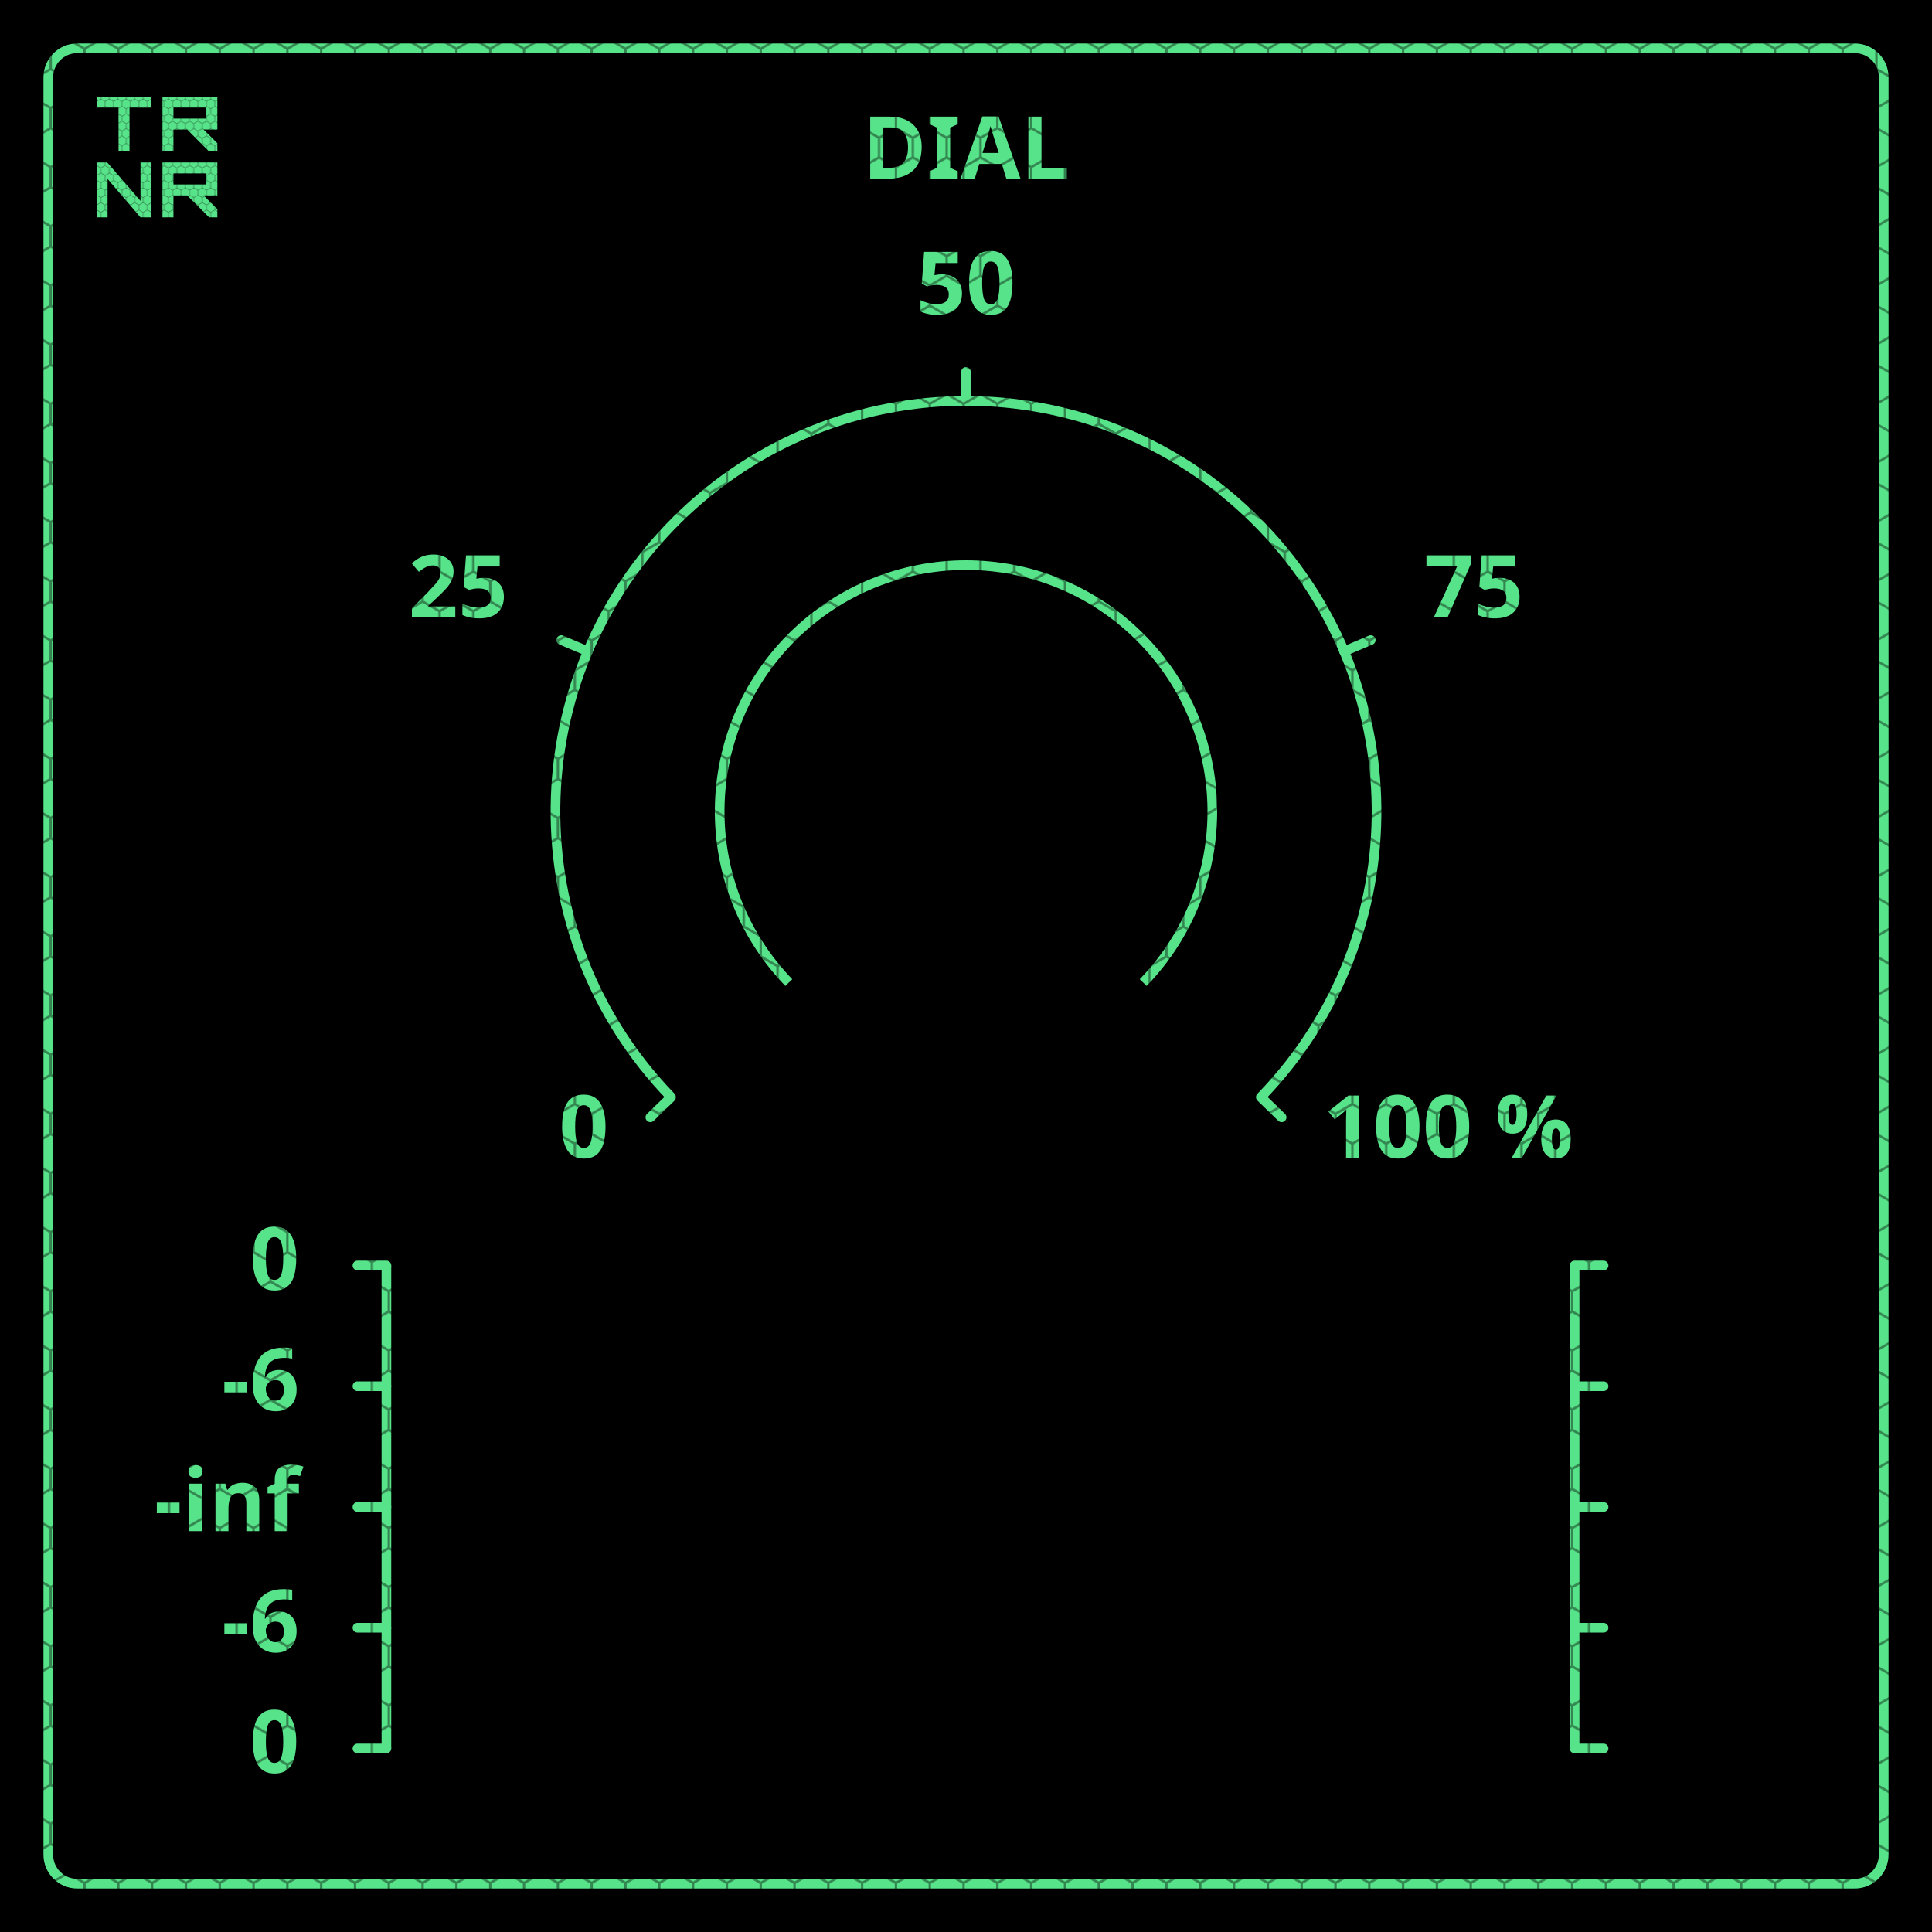
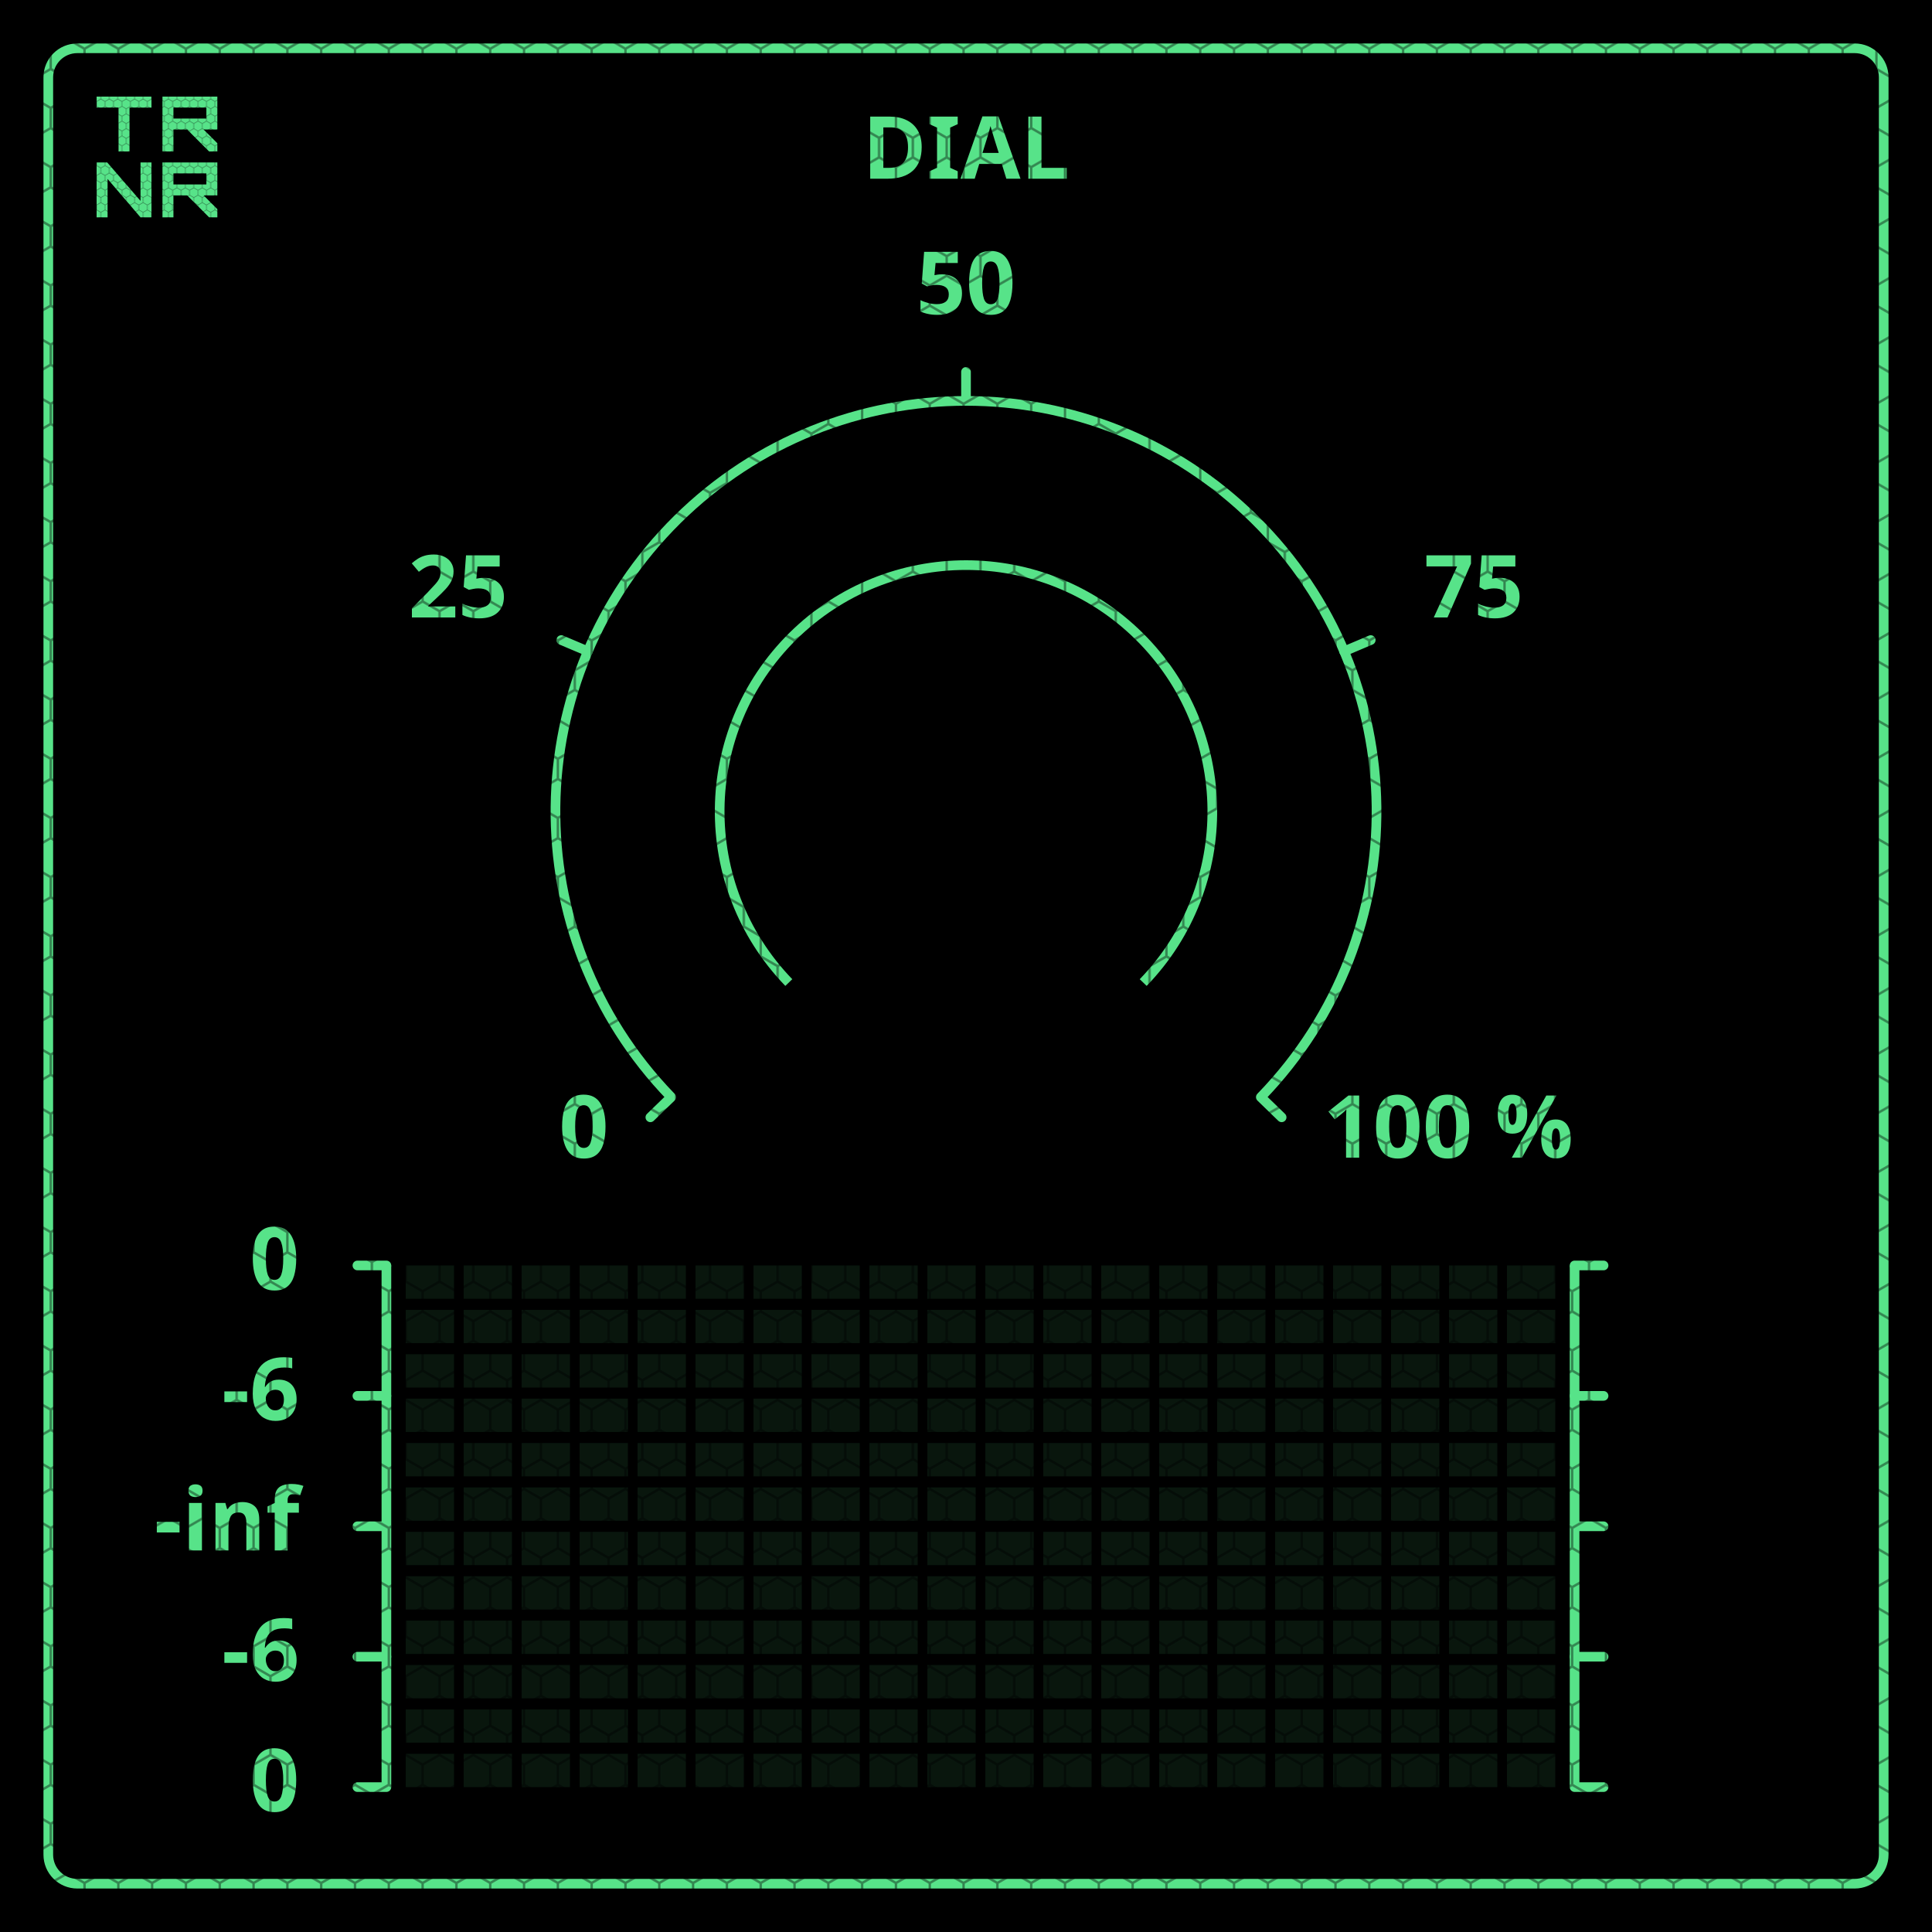
<svg xmlns="http://www.w3.org/2000/svg" version="1.1" width="400" height="400">
  <rect width="100%" height="100%" fill="#000000" />
  <defs>
    <pattern id="primary" x="0" y="0" width="7" height="12.25" patternUnits="userSpaceOnUse">
      <rect width="7" height="12.25" fill="#57e389" />
      <path transform="scale(0.25)" d="M 12.98 0 L 12.98 7.5 L 0 15 L 0 33.51 L 12.98 41 L 12.98 49 L 15 49 L 15 41 L 28 33.5 L 28 15 L 15 7.5 L 15 0 L 12.98 0 z M 13.99 9.25 L 26.99 16.75 L 26.99 31.75 L 13.99 39.25 L 1 31.75 L 1 16.75 L 13.99 9.25 z " fill="black" opacity="0.4" />
    </pattern>
    <pattern id="secondary" x="0" y="0" width="7" height="12.25" patternUnits="userSpaceOnUse">
      <rect width="7" height="12.25" fill="#ed333b" />
      <path transform="scale(0.25)" d="M 12.98 0 L 12.98 7.5 L 0 15 L 0 33.51 L 12.98 41 L 12.98 49 L 15 49 L 15 41 L 28 33.5 L 28 15 L 15 7.5 L 15 0 L 12.98 0 z M 13.99 9.25 L 26.99 16.75 L 26.99 31.75 L 13.99 39.25 L 1 31.75 L 1 16.75 L 13.99 9.25 z " fill="black" opacity="0.4" />
    </pattern>
  </defs>
  <rect x="10" y="10" width="380" height="380" fill="none" stroke="url(#primary)" stroke-width="2" rx="6" ry="6" />
  <g transform="translate(20, 20) scale(0.25, 0.25)" fill="url(#primary)">
    <path d="M 45.455,9.143 27.273,9.091 V 45.455 H 18.182 L 18.129,9.091 H -5e-7 V -2.5e-7 H 45.455 Z" />
    <path d="M 45.455,54.545 V 100 H 36.364 L 9.091,68.182 V 100 H -5e-7 V 54.545 h 8.802 L 36.364,86.364 V 54.545 Z" />
    <path d="M 100,54.545 V 81.818 H 88.636 L 100,93.182 V 100 H 93.182 L 75,81.818 H 63.636 V 100 l -9.091,-1.9e-5 V 54.545 Z m -9.091,9.091 H 63.636 v 9.091 H 90.909 Z" />
    <path d="M 100,-2.5e-7 V 27.273 H 88.636 L 100,38.636 v 6.818 H 93.182 L 75,27.273 H 63.636 v 18.182 l -9.091,-1.9e-5 V -2.5e-7 Z M 90.909,9.091 H 63.636 V 18.182 H 90.909 Z" />
  </g>
  <g>
    <text x="62" y="267" font-size="18" font-family="Jura" font-weight="bold" fill="url(#primary)" text-anchor="end">0 </text>
    <line x1="74" y1="262" x2="80" y2="262" stroke-width="2" stroke="url(#primary)" stroke-linecap="round" />
    <line x1="326" y1="262" x2="332" y2="262" stroke-width="2" stroke="url(#primary)" stroke-linecap="round" />
  </g>
  <g>
-     <text x="62" y="292" font-size="18" font-family="Jura" font-weight="bold" fill="url(#primary)" text-anchor="end">-6</text>
-     <line x1="74" y1="287" x2="80" y2="287" stroke-width="2" stroke="url(#primary)" stroke-linecap="round" />
-     <line x1="326" y1="287" x2="332" y2="287" stroke-width="2" stroke="url(#primary)" stroke-linecap="round" />
-   </g>
-   <g>
-     <text x="62" y="317" font-size="18" font-family="Jura" font-weight="bold" fill="url(#primary)" text-anchor="end">-inf</text>
-     <line x1="74" y1="312" x2="80" y2="312" stroke-width="2" stroke="url(#primary)" stroke-linecap="round" />
-     <line x1="326" y1="312" x2="332" y2="312" stroke-width="2" stroke="url(#primary)" stroke-linecap="round" />
-   </g>
-   <g>
-     <text x="62" y="342" font-size="18" font-family="Jura" font-weight="bold" fill="url(#primary)" text-anchor="end">-6</text>
-     <line x1="74" y1="337" x2="80" y2="337" stroke-width="2" stroke="url(#primary)" stroke-linecap="round" />
-     <line x1="326" y1="337" x2="332" y2="337" stroke-width="2" stroke="url(#primary)" stroke-linecap="round" />
-   </g>
-   <g>
-     <text x="62" y="367" font-size="18" font-family="Jura" font-weight="bold" fill="url(#primary)" text-anchor="end">0</text>
-     <line x1="74" y1="362" x2="80" y2="362" stroke-width="2" stroke="url(#primary)" stroke-linecap="round" />
-     <line x1="326" y1="362" x2="332" y2="362" stroke-width="2" stroke="url(#primary)" stroke-linecap="round" />
-   </g>
-   <line x1="80" y1="262" x2="80" y2="362" stroke="url(#primary)" stroke-width="2" />
-   <line x1="326" y1="262" x2="326" y2="362" stroke="url(#primary)" stroke-width="2" />
+     <text x="62" y="294" font-size="18" font-family="Jura" font-weight="bold" fill="url(#primary)" text-anchor="end">-6</text>
+     <line x1="74" y1="289" x2="80" y2="289" stroke-width="2" stroke="url(#primary)" stroke-linecap="round" />
+     <line x1="326" y1="289" x2="332" y2="289" stroke-width="2" stroke="url(#primary)" stroke-linecap="round" />
+   </g>
+   <g>
+     <text x="62" y="321" font-size="18" font-family="Jura" font-weight="bold" fill="url(#primary)" text-anchor="end">-inf</text>
+     <line x1="74" y1="316" x2="80" y2="316" stroke-width="2" stroke="url(#primary)" stroke-linecap="round" />
+     <line x1="326" y1="316" x2="332" y2="316" stroke-width="2" stroke="url(#primary)" stroke-linecap="round" />
+   </g>
+   <g>
+     <text x="62" y="348" font-size="18" font-family="Jura" font-weight="bold" fill="url(#primary)" text-anchor="end">-6</text>
+     <line x1="74" y1="343" x2="80" y2="343" stroke-width="2" stroke="url(#primary)" stroke-linecap="round" />
+     <line x1="326" y1="343" x2="332" y2="343" stroke-width="2" stroke="url(#primary)" stroke-linecap="round" />
+   </g>
+   <g>
+     <text x="62" y="375" font-size="18" font-family="Jura" font-weight="bold" fill="url(#primary)" text-anchor="end">0</text>
+     <line x1="74" y1="370" x2="80" y2="370" stroke-width="2" stroke="url(#primary)" stroke-linecap="round" />
+     <line x1="326" y1="370" x2="332" y2="370" stroke-width="2" stroke="url(#primary)" stroke-linecap="round" />
+   </g>
+   <line x1="80" y1="262" x2="80" y2="370" stroke="url(#primary)" stroke-width="2" />
+   <line x1="326" y1="262" x2="326" y2="370" stroke="url(#primary)" stroke-width="2" />
+   <polygon fill="url(#primary)" opacity="0.1" points="84,363.106 94,363.106 94,370 84,370" />
+   <polygon fill="url(#primary)" opacity="0.1" points="84,353.915 94,353.915 94,360.809 84,360.809" />
+   <polygon fill="url(#primary)" opacity="0.1" points="84,344.723 94,344.723 94,351.617 84,351.617" />
+   <polygon fill="url(#primary)" opacity="0.1" points="84,335.532 94,335.532 94,342.426 84,342.426" />
+   <polygon fill="url(#primary)" opacity="0.1" points="84,326.34 94,326.34 94,333.234 84,333.234" />
+   <polygon fill="url(#primary)" opacity="0.1" points="84,317.149 94,317.149 94,324.043 84,324.043" />
+   <polygon fill="url(#primary)" opacity="0.1" points="84,307.957 94,307.957 94,314.851 84,314.851" />
+   <polygon fill="url(#primary)" opacity="0.1" points="84,298.766 94,298.766 94,305.66 84,305.66" />
+   <polygon fill="url(#primary)" opacity="0.1" points="84,289.574 94,289.574 94,296.468 84,296.468" />
+   <polygon fill="url(#primary)" opacity="0.1" points="84,280.383 94,280.383 94,287.277 84,287.277" />
+   <polygon fill="url(#primary)" opacity="0.1" points="84,271.191 94,271.191 94,278.085 84,278.085" />
+   <polygon fill="url(#primary)" opacity="0.1" points="84,262 94,262 94,268.894 84,268.894" />
+   <polygon fill="url(#primary)" opacity="0.1" points="96,363.106 106,363.106 106,370 96,370" />
+   <polygon fill="url(#primary)" opacity="0.1" points="96,353.915 106,353.915 106,360.809 96,360.809" />
+   <polygon fill="url(#primary)" opacity="0.1" points="96,344.723 106,344.723 106,351.617 96,351.617" />
+   <polygon fill="url(#primary)" opacity="0.1" points="96,335.532 106,335.532 106,342.426 96,342.426" />
+   <polygon fill="url(#primary)" opacity="0.1" points="96,326.34 106,326.34 106,333.234 96,333.234" />
+   <polygon fill="url(#primary)" opacity="0.1" points="96,317.149 106,317.149 106,324.043 96,324.043" />
+   <polygon fill="url(#primary)" opacity="0.1" points="96,307.957 106,307.957 106,314.851 96,314.851" />
+   <polygon fill="url(#primary)" opacity="0.1" points="96,298.766 106,298.766 106,305.66 96,305.66" />
+   <polygon fill="url(#primary)" opacity="0.1" points="96,289.574 106,289.574 106,296.468 96,296.468" />
+   <polygon fill="url(#primary)" opacity="0.1" points="96,280.383 106,280.383 106,287.277 96,287.277" />
+   <polygon fill="url(#primary)" opacity="0.1" points="96,271.191 106,271.191 106,278.085 96,278.085" />
+   <polygon fill="url(#primary)" opacity="0.1" points="96,262 106,262 106,268.894 96,268.894" />
+   <polygon fill="url(#primary)" opacity="0.1" points="108,363.106 118,363.106 118,370 108,370" />
+   <polygon fill="url(#primary)" opacity="0.1" points="108,353.915 118,353.915 118,360.809 108,360.809" />
+   <polygon fill="url(#primary)" opacity="0.1" points="108,344.723 118,344.723 118,351.617 108,351.617" />
+   <polygon fill="url(#primary)" opacity="0.1" points="108,335.532 118,335.532 118,342.426 108,342.426" />
+   <polygon fill="url(#primary)" opacity="0.1" points="108,326.34 118,326.34 118,333.234 108,333.234" />
+   <polygon fill="url(#primary)" opacity="0.1" points="108,317.149 118,317.149 118,324.043 108,324.043" />
+   <polygon fill="url(#primary)" opacity="0.1" points="108,307.957 118,307.957 118,314.851 108,314.851" />
+   <polygon fill="url(#primary)" opacity="0.1" points="108,298.766 118,298.766 118,305.66 108,305.66" />
+   <polygon fill="url(#primary)" opacity="0.1" points="108,289.574 118,289.574 118,296.468 108,296.468" />
+   <polygon fill="url(#primary)" opacity="0.1" points="108,280.383 118,280.383 118,287.277 108,287.277" />
+   <polygon fill="url(#primary)" opacity="0.1" points="108,271.191 118,271.191 118,278.085 108,278.085" />
+   <polygon fill="url(#primary)" opacity="0.1" points="108,262 118,262 118,268.894 108,268.894" />
+   <polygon fill="url(#primary)" opacity="0.1" points="120,363.106 130,363.106 130,370 120,370" />
+   <polygon fill="url(#primary)" opacity="0.1" points="120,353.915 130,353.915 130,360.809 120,360.809" />
+   <polygon fill="url(#primary)" opacity="0.1" points="120,344.723 130,344.723 130,351.617 120,351.617" />
+   <polygon fill="url(#primary)" opacity="0.1" points="120,335.532 130,335.532 130,342.426 120,342.426" />
+   <polygon fill="url(#primary)" opacity="0.1" points="120,326.34 130,326.34 130,333.234 120,333.234" />
+   <polygon fill="url(#primary)" opacity="0.1" points="120,317.149 130,317.149 130,324.043 120,324.043" />
+   <polygon fill="url(#primary)" opacity="0.1" points="120,307.957 130,307.957 130,314.851 120,314.851" />
+   <polygon fill="url(#primary)" opacity="0.1" points="120,298.766 130,298.766 130,305.66 120,305.66" />
+   <polygon fill="url(#primary)" opacity="0.1" points="120,289.574 130,289.574 130,296.468 120,296.468" />
+   <polygon fill="url(#primary)" opacity="0.1" points="120,280.383 130,280.383 130,287.277 120,287.277" />
+   <polygon fill="url(#primary)" opacity="0.1" points="120,271.191 130,271.191 130,278.085 120,278.085" />
+   <polygon fill="url(#primary)" opacity="0.1" points="120,262 130,262 130,268.894 120,268.894" />
+   <polygon fill="url(#primary)" opacity="0.1" points="132,363.106 142,363.106 142,370 132,370" />
+   <polygon fill="url(#primary)" opacity="0.1" points="132,353.915 142,353.915 142,360.809 132,360.809" />
+   <polygon fill="url(#primary)" opacity="0.1" points="132,344.723 142,344.723 142,351.617 132,351.617" />
+   <polygon fill="url(#primary)" opacity="0.1" points="132,335.532 142,335.532 142,342.426 132,342.426" />
+   <polygon fill="url(#primary)" opacity="0.1" points="132,326.34 142,326.34 142,333.234 132,333.234" />
+   <polygon fill="url(#primary)" opacity="0.1" points="132,317.149 142,317.149 142,324.043 132,324.043" />
+   <polygon fill="url(#primary)" opacity="0.1" points="132,307.957 142,307.957 142,314.851 132,314.851" />
+   <polygon fill="url(#primary)" opacity="0.1" points="132,298.766 142,298.766 142,305.66 132,305.66" />
+   <polygon fill="url(#primary)" opacity="0.1" points="132,289.574 142,289.574 142,296.468 132,296.468" />
+   <polygon fill="url(#primary)" opacity="0.1" points="132,280.383 142,280.383 142,287.277 132,287.277" />
+   <polygon fill="url(#primary)" opacity="0.1" points="132,271.191 142,271.191 142,278.085 132,278.085" />
+   <polygon fill="url(#primary)" opacity="0.1" points="132,262 142,262 142,268.894 132,268.894" />
+   <polygon fill="url(#primary)" opacity="0.1" points="144,363.106 154,363.106 154,370 144,370" />
+   <polygon fill="url(#primary)" opacity="0.1" points="144,353.915 154,353.915 154,360.809 144,360.809" />
+   <polygon fill="url(#primary)" opacity="0.1" points="144,344.723 154,344.723 154,351.617 144,351.617" />
+   <polygon fill="url(#primary)" opacity="0.1" points="144,335.532 154,335.532 154,342.426 144,342.426" />
+   <polygon fill="url(#primary)" opacity="0.1" points="144,326.34 154,326.34 154,333.234 144,333.234" />
+   <polygon fill="url(#primary)" opacity="0.1" points="144,317.149 154,317.149 154,324.043 144,324.043" />
+   <polygon fill="url(#primary)" opacity="0.1" points="144,307.957 154,307.957 154,314.851 144,314.851" />
+   <polygon fill="url(#primary)" opacity="0.1" points="144,298.766 154,298.766 154,305.66 144,305.66" />
+   <polygon fill="url(#primary)" opacity="0.1" points="144,289.574 154,289.574 154,296.468 144,296.468" />
+   <polygon fill="url(#primary)" opacity="0.1" points="144,280.383 154,280.383 154,287.277 144,287.277" />
+   <polygon fill="url(#primary)" opacity="0.1" points="144,271.191 154,271.191 154,278.085 144,278.085" />
+   <polygon fill="url(#primary)" opacity="0.1" points="144,262 154,262 154,268.894 144,268.894" />
+   <polygon fill="url(#primary)" opacity="0.1" points="156,363.106 166,363.106 166,370 156,370" />
+   <polygon fill="url(#primary)" opacity="0.1" points="156,353.915 166,353.915 166,360.809 156,360.809" />
+   <polygon fill="url(#primary)" opacity="0.1" points="156,344.723 166,344.723 166,351.617 156,351.617" />
+   <polygon fill="url(#primary)" opacity="0.1" points="156,335.532 166,335.532 166,342.426 156,342.426" />
+   <polygon fill="url(#primary)" opacity="0.1" points="156,326.34 166,326.34 166,333.234 156,333.234" />
+   <polygon fill="url(#primary)" opacity="0.1" points="156,317.149 166,317.149 166,324.043 156,324.043" />
+   <polygon fill="url(#primary)" opacity="0.1" points="156,307.957 166,307.957 166,314.851 156,314.851" />
+   <polygon fill="url(#primary)" opacity="0.1" points="156,298.766 166,298.766 166,305.66 156,305.66" />
+   <polygon fill="url(#primary)" opacity="0.1" points="156,289.574 166,289.574 166,296.468 156,296.468" />
+   <polygon fill="url(#primary)" opacity="0.1" points="156,280.383 166,280.383 166,287.277 156,287.277" />
+   <polygon fill="url(#primary)" opacity="0.1" points="156,271.191 166,271.191 166,278.085 156,278.085" />
+   <polygon fill="url(#primary)" opacity="0.1" points="156,262 166,262 166,268.894 156,268.894" />
+   <polygon fill="url(#primary)" opacity="0.1" points="168,363.106 178,363.106 178,370 168,370" />
+   <polygon fill="url(#primary)" opacity="0.1" points="168,353.915 178,353.915 178,360.809 168,360.809" />
+   <polygon fill="url(#primary)" opacity="0.1" points="168,344.723 178,344.723 178,351.617 168,351.617" />
+   <polygon fill="url(#primary)" opacity="0.1" points="168,335.532 178,335.532 178,342.426 168,342.426" />
+   <polygon fill="url(#primary)" opacity="0.1" points="168,326.34 178,326.34 178,333.234 168,333.234" />
+   <polygon fill="url(#primary)" opacity="0.1" points="168,317.149 178,317.149 178,324.043 168,324.043" />
+   <polygon fill="url(#primary)" opacity="0.1" points="168,307.957 178,307.957 178,314.851 168,314.851" />
+   <polygon fill="url(#primary)" opacity="0.1" points="168,298.766 178,298.766 178,305.66 168,305.66" />
+   <polygon fill="url(#primary)" opacity="0.1" points="168,289.574 178,289.574 178,296.468 168,296.468" />
+   <polygon fill="url(#primary)" opacity="0.1" points="168,280.383 178,280.383 178,287.277 168,287.277" />
+   <polygon fill="url(#primary)" opacity="0.1" points="168,271.191 178,271.191 178,278.085 168,278.085" />
+   <polygon fill="url(#primary)" opacity="0.1" points="168,262 178,262 178,268.894 168,268.894" />
+   <polygon fill="url(#primary)" opacity="0.1" points="180,363.106 190,363.106 190,370 180,370" />
+   <polygon fill="url(#primary)" opacity="0.1" points="180,353.915 190,353.915 190,360.809 180,360.809" />
+   <polygon fill="url(#primary)" opacity="0.1" points="180,344.723 190,344.723 190,351.617 180,351.617" />
+   <polygon fill="url(#primary)" opacity="0.1" points="180,335.532 190,335.532 190,342.426 180,342.426" />
+   <polygon fill="url(#primary)" opacity="0.1" points="180,326.34 190,326.34 190,333.234 180,333.234" />
+   <polygon fill="url(#primary)" opacity="0.1" points="180,317.149 190,317.149 190,324.043 180,324.043" />
+   <polygon fill="url(#primary)" opacity="0.1" points="180,307.957 190,307.957 190,314.851 180,314.851" />
+   <polygon fill="url(#primary)" opacity="0.1" points="180,298.766 190,298.766 190,305.66 180,305.66" />
+   <polygon fill="url(#primary)" opacity="0.1" points="180,289.574 190,289.574 190,296.468 180,296.468" />
+   <polygon fill="url(#primary)" opacity="0.1" points="180,280.383 190,280.383 190,287.277 180,287.277" />
+   <polygon fill="url(#primary)" opacity="0.1" points="180,271.191 190,271.191 190,278.085 180,278.085" />
+   <polygon fill="url(#primary)" opacity="0.1" points="180,262 190,262 190,268.894 180,268.894" />
+   <polygon fill="url(#primary)" opacity="0.1" points="192,363.106 202,363.106 202,370 192,370" />
+   <polygon fill="url(#primary)" opacity="0.1" points="192,353.915 202,353.915 202,360.809 192,360.809" />
+   <polygon fill="url(#primary)" opacity="0.1" points="192,344.723 202,344.723 202,351.617 192,351.617" />
+   <polygon fill="url(#primary)" opacity="0.1" points="192,335.532 202,335.532 202,342.426 192,342.426" />
+   <polygon fill="url(#primary)" opacity="0.1" points="192,326.34 202,326.34 202,333.234 192,333.234" />
+   <polygon fill="url(#primary)" opacity="0.1" points="192,317.149 202,317.149 202,324.043 192,324.043" />
+   <polygon fill="url(#primary)" opacity="0.1" points="192,307.957 202,307.957 202,314.851 192,314.851" />
+   <polygon fill="url(#primary)" opacity="0.1" points="192,298.766 202,298.766 202,305.66 192,305.66" />
+   <polygon fill="url(#primary)" opacity="0.1" points="192,289.574 202,289.574 202,296.468 192,296.468" />
+   <polygon fill="url(#primary)" opacity="0.1" points="192,280.383 202,280.383 202,287.277 192,287.277" />
+   <polygon fill="url(#primary)" opacity="0.1" points="192,271.191 202,271.191 202,278.085 192,278.085" />
+   <polygon fill="url(#primary)" opacity="0.1" points="192,262 202,262 202,268.894 192,268.894" />
+   <polygon fill="url(#primary)" opacity="0.1" points="204,363.106 214,363.106 214,370 204,370" />
+   <polygon fill="url(#primary)" opacity="0.1" points="204,353.915 214,353.915 214,360.809 204,360.809" />
+   <polygon fill="url(#primary)" opacity="0.1" points="204,344.723 214,344.723 214,351.617 204,351.617" />
+   <polygon fill="url(#primary)" opacity="0.1" points="204,335.532 214,335.532 214,342.426 204,342.426" />
+   <polygon fill="url(#primary)" opacity="0.1" points="204,326.34 214,326.34 214,333.234 204,333.234" />
+   <polygon fill="url(#primary)" opacity="0.1" points="204,317.149 214,317.149 214,324.043 204,324.043" />
+   <polygon fill="url(#primary)" opacity="0.1" points="204,307.957 214,307.957 214,314.851 204,314.851" />
+   <polygon fill="url(#primary)" opacity="0.1" points="204,298.766 214,298.766 214,305.66 204,305.66" />
+   <polygon fill="url(#primary)" opacity="0.1" points="204,289.574 214,289.574 214,296.468 204,296.468" />
+   <polygon fill="url(#primary)" opacity="0.1" points="204,280.383 214,280.383 214,287.277 204,287.277" />
+   <polygon fill="url(#primary)" opacity="0.1" points="204,271.191 214,271.191 214,278.085 204,278.085" />
+   <polygon fill="url(#primary)" opacity="0.1" points="204,262 214,262 214,268.894 204,268.894" />
+   <polygon fill="url(#primary)" opacity="0.1" points="216,363.106 226,363.106 226,370 216,370" />
+   <polygon fill="url(#primary)" opacity="0.1" points="216,353.915 226,353.915 226,360.809 216,360.809" />
+   <polygon fill="url(#primary)" opacity="0.1" points="216,344.723 226,344.723 226,351.617 216,351.617" />
+   <polygon fill="url(#primary)" opacity="0.1" points="216,335.532 226,335.532 226,342.426 216,342.426" />
+   <polygon fill="url(#primary)" opacity="0.1" points="216,326.34 226,326.34 226,333.234 216,333.234" />
+   <polygon fill="url(#primary)" opacity="0.1" points="216,317.149 226,317.149 226,324.043 216,324.043" />
+   <polygon fill="url(#primary)" opacity="0.1" points="216,307.957 226,307.957 226,314.851 216,314.851" />
+   <polygon fill="url(#primary)" opacity="0.1" points="216,298.766 226,298.766 226,305.66 216,305.66" />
+   <polygon fill="url(#primary)" opacity="0.1" points="216,289.574 226,289.574 226,296.468 216,296.468" />
+   <polygon fill="url(#primary)" opacity="0.1" points="216,280.383 226,280.383 226,287.277 216,287.277" />
+   <polygon fill="url(#primary)" opacity="0.1" points="216,271.191 226,271.191 226,278.085 216,278.085" />
+   <polygon fill="url(#primary)" opacity="0.1" points="216,262 226,262 226,268.894 216,268.894" />
+   <polygon fill="url(#primary)" opacity="0.1" points="228,363.106 238,363.106 238,370 228,370" />
+   <polygon fill="url(#primary)" opacity="0.1" points="228,353.915 238,353.915 238,360.809 228,360.809" />
+   <polygon fill="url(#primary)" opacity="0.1" points="228,344.723 238,344.723 238,351.617 228,351.617" />
+   <polygon fill="url(#primary)" opacity="0.1" points="228,335.532 238,335.532 238,342.426 228,342.426" />
+   <polygon fill="url(#primary)" opacity="0.1" points="228,326.34 238,326.34 238,333.234 228,333.234" />
+   <polygon fill="url(#primary)" opacity="0.1" points="228,317.149 238,317.149 238,324.043 228,324.043" />
+   <polygon fill="url(#primary)" opacity="0.1" points="228,307.957 238,307.957 238,314.851 228,314.851" />
+   <polygon fill="url(#primary)" opacity="0.1" points="228,298.766 238,298.766 238,305.66 228,305.66" />
+   <polygon fill="url(#primary)" opacity="0.1" points="228,289.574 238,289.574 238,296.468 228,296.468" />
+   <polygon fill="url(#primary)" opacity="0.1" points="228,280.383 238,280.383 238,287.277 228,287.277" />
+   <polygon fill="url(#primary)" opacity="0.1" points="228,271.191 238,271.191 238,278.085 228,278.085" />
+   <polygon fill="url(#primary)" opacity="0.1" points="228,262 238,262 238,268.894 228,268.894" />
+   <polygon fill="url(#primary)" opacity="0.1" points="240,363.106 250,363.106 250,370 240,370" />
+   <polygon fill="url(#primary)" opacity="0.1" points="240,353.915 250,353.915 250,360.809 240,360.809" />
+   <polygon fill="url(#primary)" opacity="0.1" points="240,344.723 250,344.723 250,351.617 240,351.617" />
+   <polygon fill="url(#primary)" opacity="0.1" points="240,335.532 250,335.532 250,342.426 240,342.426" />
+   <polygon fill="url(#primary)" opacity="0.1" points="240,326.34 250,326.34 250,333.234 240,333.234" />
+   <polygon fill="url(#primary)" opacity="0.1" points="240,317.149 250,317.149 250,324.043 240,324.043" />
+   <polygon fill="url(#primary)" opacity="0.1" points="240,307.957 250,307.957 250,314.851 240,314.851" />
+   <polygon fill="url(#primary)" opacity="0.1" points="240,298.766 250,298.766 250,305.66 240,305.66" />
+   <polygon fill="url(#primary)" opacity="0.1" points="240,289.574 250,289.574 250,296.468 240,296.468" />
+   <polygon fill="url(#primary)" opacity="0.1" points="240,280.383 250,280.383 250,287.277 240,287.277" />
+   <polygon fill="url(#primary)" opacity="0.1" points="240,271.191 250,271.191 250,278.085 240,278.085" />
+   <polygon fill="url(#primary)" opacity="0.1" points="240,262 250,262 250,268.894 240,268.894" />
+   <polygon fill="url(#primary)" opacity="0.1" points="252,363.106 262,363.106 262,370 252,370" />
+   <polygon fill="url(#primary)" opacity="0.1" points="252,353.915 262,353.915 262,360.809 252,360.809" />
+   <polygon fill="url(#primary)" opacity="0.1" points="252,344.723 262,344.723 262,351.617 252,351.617" />
+   <polygon fill="url(#primary)" opacity="0.1" points="252,335.532 262,335.532 262,342.426 252,342.426" />
+   <polygon fill="url(#primary)" opacity="0.1" points="252,326.34 262,326.34 262,333.234 252,333.234" />
+   <polygon fill="url(#primary)" opacity="0.1" points="252,317.149 262,317.149 262,324.043 252,324.043" />
+   <polygon fill="url(#primary)" opacity="0.1" points="252,307.957 262,307.957 262,314.851 252,314.851" />
+   <polygon fill="url(#primary)" opacity="0.1" points="252,298.766 262,298.766 262,305.66 252,305.66" />
+   <polygon fill="url(#primary)" opacity="0.1" points="252,289.574 262,289.574 262,296.468 252,296.468" />
+   <polygon fill="url(#primary)" opacity="0.1" points="252,280.383 262,280.383 262,287.277 252,287.277" />
+   <polygon fill="url(#primary)" opacity="0.1" points="252,271.191 262,271.191 262,278.085 252,278.085" />
+   <polygon fill="url(#primary)" opacity="0.1" points="252,262 262,262 262,268.894 252,268.894" />
+   <polygon fill="url(#primary)" opacity="0.1" points="264,363.106 274,363.106 274,370 264,370" />
+   <polygon fill="url(#primary)" opacity="0.1" points="264,353.915 274,353.915 274,360.809 264,360.809" />
+   <polygon fill="url(#primary)" opacity="0.1" points="264,344.723 274,344.723 274,351.617 264,351.617" />
+   <polygon fill="url(#primary)" opacity="0.1" points="264,335.532 274,335.532 274,342.426 264,342.426" />
+   <polygon fill="url(#primary)" opacity="0.1" points="264,326.34 274,326.34 274,333.234 264,333.234" />
+   <polygon fill="url(#primary)" opacity="0.1" points="264,317.149 274,317.149 274,324.043 264,324.043" />
+   <polygon fill="url(#primary)" opacity="0.1" points="264,307.957 274,307.957 274,314.851 264,314.851" />
+   <polygon fill="url(#primary)" opacity="0.1" points="264,298.766 274,298.766 274,305.66 264,305.66" />
+   <polygon fill="url(#primary)" opacity="0.1" points="264,289.574 274,289.574 274,296.468 264,296.468" />
+   <polygon fill="url(#primary)" opacity="0.1" points="264,280.383 274,280.383 274,287.277 264,287.277" />
+   <polygon fill="url(#primary)" opacity="0.1" points="264,271.191 274,271.191 274,278.085 264,278.085" />
+   <polygon fill="url(#primary)" opacity="0.1" points="264,262 274,262 274,268.894 264,268.894" />
+   <polygon fill="url(#primary)" opacity="0.1" points="276,363.106 286,363.106 286,370 276,370" />
+   <polygon fill="url(#primary)" opacity="0.1" points="276,353.915 286,353.915 286,360.809 276,360.809" />
+   <polygon fill="url(#primary)" opacity="0.1" points="276,344.723 286,344.723 286,351.617 276,351.617" />
+   <polygon fill="url(#primary)" opacity="0.1" points="276,335.532 286,335.532 286,342.426 276,342.426" />
+   <polygon fill="url(#primary)" opacity="0.1" points="276,326.34 286,326.34 286,333.234 276,333.234" />
+   <polygon fill="url(#primary)" opacity="0.1" points="276,317.149 286,317.149 286,324.043 276,324.043" />
+   <polygon fill="url(#primary)" opacity="0.1" points="276,307.957 286,307.957 286,314.851 276,314.851" />
+   <polygon fill="url(#primary)" opacity="0.1" points="276,298.766 286,298.766 286,305.66 276,305.66" />
+   <polygon fill="url(#primary)" opacity="0.1" points="276,289.574 286,289.574 286,296.468 276,296.468" />
+   <polygon fill="url(#primary)" opacity="0.1" points="276,280.383 286,280.383 286,287.277 276,287.277" />
+   <polygon fill="url(#primary)" opacity="0.1" points="276,271.191 286,271.191 286,278.085 276,278.085" />
+   <polygon fill="url(#primary)" opacity="0.1" points="276,262 286,262 286,268.894 276,268.894" />
+   <polygon fill="url(#primary)" opacity="0.1" points="288,363.106 298,363.106 298,370 288,370" />
+   <polygon fill="url(#primary)" opacity="0.1" points="288,353.915 298,353.915 298,360.809 288,360.809" />
+   <polygon fill="url(#primary)" opacity="0.1" points="288,344.723 298,344.723 298,351.617 288,351.617" />
+   <polygon fill="url(#primary)" opacity="0.1" points="288,335.532 298,335.532 298,342.426 288,342.426" />
+   <polygon fill="url(#primary)" opacity="0.1" points="288,326.34 298,326.34 298,333.234 288,333.234" />
+   <polygon fill="url(#primary)" opacity="0.1" points="288,317.149 298,317.149 298,324.043 288,324.043" />
+   <polygon fill="url(#primary)" opacity="0.1" points="288,307.957 298,307.957 298,314.851 288,314.851" />
+   <polygon fill="url(#primary)" opacity="0.1" points="288,298.766 298,298.766 298,305.66 288,305.66" />
+   <polygon fill="url(#primary)" opacity="0.1" points="288,289.574 298,289.574 298,296.468 288,296.468" />
+   <polygon fill="url(#primary)" opacity="0.1" points="288,280.383 298,280.383 298,287.277 288,287.277" />
+   <polygon fill="url(#primary)" opacity="0.1" points="288,271.191 298,271.191 298,278.085 288,278.085" />
+   <polygon fill="url(#primary)" opacity="0.1" points="288,262 298,262 298,268.894 288,268.894" />
+   <polygon fill="url(#primary)" opacity="0.1" points="300,363.106 310,363.106 310,370 300,370" />
+   <polygon fill="url(#primary)" opacity="0.1" points="300,353.915 310,353.915 310,360.809 300,360.809" />
+   <polygon fill="url(#primary)" opacity="0.1" points="300,344.723 310,344.723 310,351.617 300,351.617" />
+   <polygon fill="url(#primary)" opacity="0.1" points="300,335.532 310,335.532 310,342.426 300,342.426" />
+   <polygon fill="url(#primary)" opacity="0.1" points="300,326.34 310,326.34 310,333.234 300,333.234" />
+   <polygon fill="url(#primary)" opacity="0.1" points="300,317.149 310,317.149 310,324.043 300,324.043" />
+   <polygon fill="url(#primary)" opacity="0.1" points="300,307.957 310,307.957 310,314.851 300,314.851" />
+   <polygon fill="url(#primary)" opacity="0.1" points="300,298.766 310,298.766 310,305.66 300,305.66" />
+   <polygon fill="url(#primary)" opacity="0.1" points="300,289.574 310,289.574 310,296.468 300,296.468" />
+   <polygon fill="url(#primary)" opacity="0.1" points="300,280.383 310,280.383 310,287.277 300,287.277" />
+   <polygon fill="url(#primary)" opacity="0.1" points="300,271.191 310,271.191 310,278.085 300,278.085" />
+   <polygon fill="url(#primary)" opacity="0.1" points="300,262 310,262 310,268.894 300,268.894" />
+   <polygon fill="url(#primary)" opacity="0.1" points="312,363.106 322,363.106 322,370 312,370" />
+   <polygon fill="url(#primary)" opacity="0.1" points="312,353.915 322,353.915 322,360.809 312,360.809" />
+   <polygon fill="url(#primary)" opacity="0.1" points="312,344.723 322,344.723 322,351.617 312,351.617" />
+   <polygon fill="url(#primary)" opacity="0.1" points="312,335.532 322,335.532 322,342.426 312,342.426" />
+   <polygon fill="url(#primary)" opacity="0.1" points="312,326.34 322,326.34 322,333.234 312,333.234" />
+   <polygon fill="url(#primary)" opacity="0.1" points="312,317.149 322,317.149 322,324.043 312,324.043" />
+   <polygon fill="url(#primary)" opacity="0.1" points="312,307.957 322,307.957 322,314.851 312,314.851" />
+   <polygon fill="url(#primary)" opacity="0.1" points="312,298.766 322,298.766 322,305.66 312,305.66" />
+   <polygon fill="url(#primary)" opacity="0.1" points="312,289.574 322,289.574 322,296.468 312,296.468" />
+   <polygon fill="url(#primary)" opacity="0.1" points="312,280.383 322,280.383 322,287.277 312,287.277" />
+   <polygon fill="url(#primary)" opacity="0.1" points="312,271.191 322,271.191 322,278.085 312,278.085" />
+   <polygon fill="url(#primary)" opacity="0.1" points="312,262 322,262 322,268.894 312,268.894" />
  <g>
    <text x="200" y="37" font-size="18" font-family="Jura" font-weight="bold" text-anchor="middle" fill="url(#primary)">DIAL</text>
    <path d="M 261.144 227.046 A 85 85 0 1 0 138.856 227.046" stroke="url(#primary)" stroke-width="2" fill="none" />
    <path d="M 236.686 203.428 A 51 51 0 1 0 163.314 203.428" stroke="url(#primary)" stroke-width="2" fill="none" />
    <line x1="138.959" y1="227.153" x2="134.651" y2="231.328" stroke-linecap="round" stroke-width="2" stroke="url(#primary)" />
    <line x1="121.728" y1="134.856" x2="116.203" y2="132.517" stroke-linecap="round" stroke-width="2" stroke="url(#primary)" />
    <line x1="200" y1="83" x2="200" y2="77" stroke-linecap="round" stroke-width="2" stroke="url(#primary)" />
    <line x1="278.272" y1="134.856" x2="283.797" y2="132.517" stroke-linecap="round" stroke-width="2" stroke="url(#primary)" />
    <line x1="261.041" y1="227.153" x2="265.349" y2="231.328" stroke-linecap="round" stroke-width="2" stroke="url(#primary)" />
    <text x="126.033" y="239.679" font-size="18" font-family="Jura" font-weight="bold" text-anchor="end" fill="url(#primary)">0</text>
    <text x="105.153" y="127.837" font-size="18" font-family="Jura" font-weight="bold" text-anchor="end" fill="url(#primary)">25</text>
    <text x="200" y="65" font-size="18" font-family="Jura" font-weight="bold" text-anchor="middle" fill="url(#primary)">50</text>
    <text x="294.847" y="127.837" font-size="18" font-family="Jura" font-weight="bold" text-anchor="start" fill="url(#primary)">75</text>
    <text x="273.967" y="239.679" font-size="18" font-family="Jura" font-weight="bold" text-anchor="start" fill="url(#primary)">100 %</text>
  </g>
</svg>
